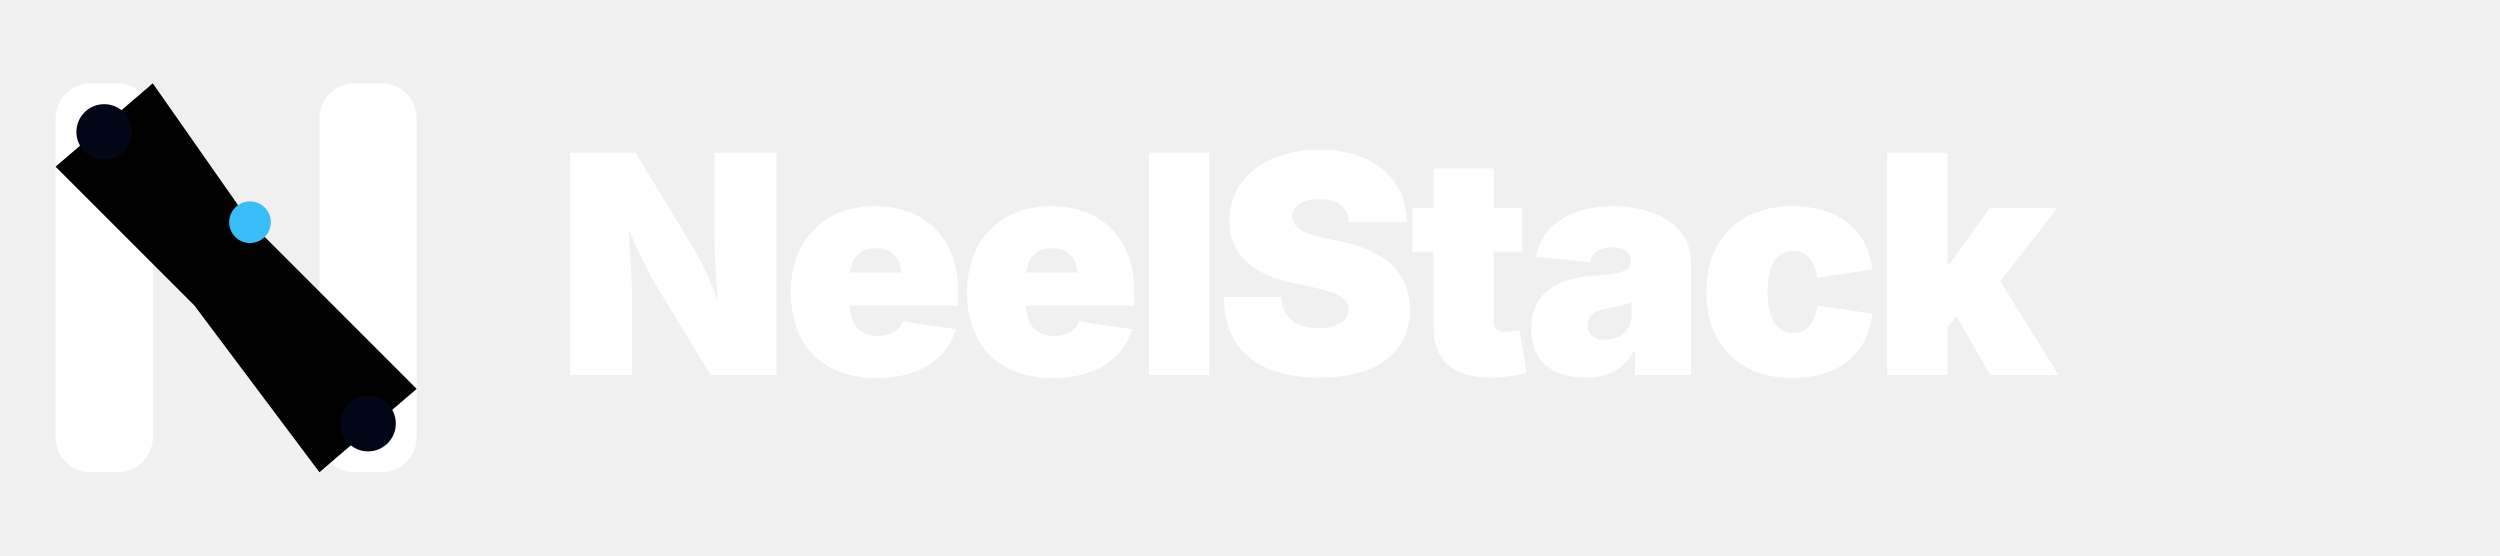
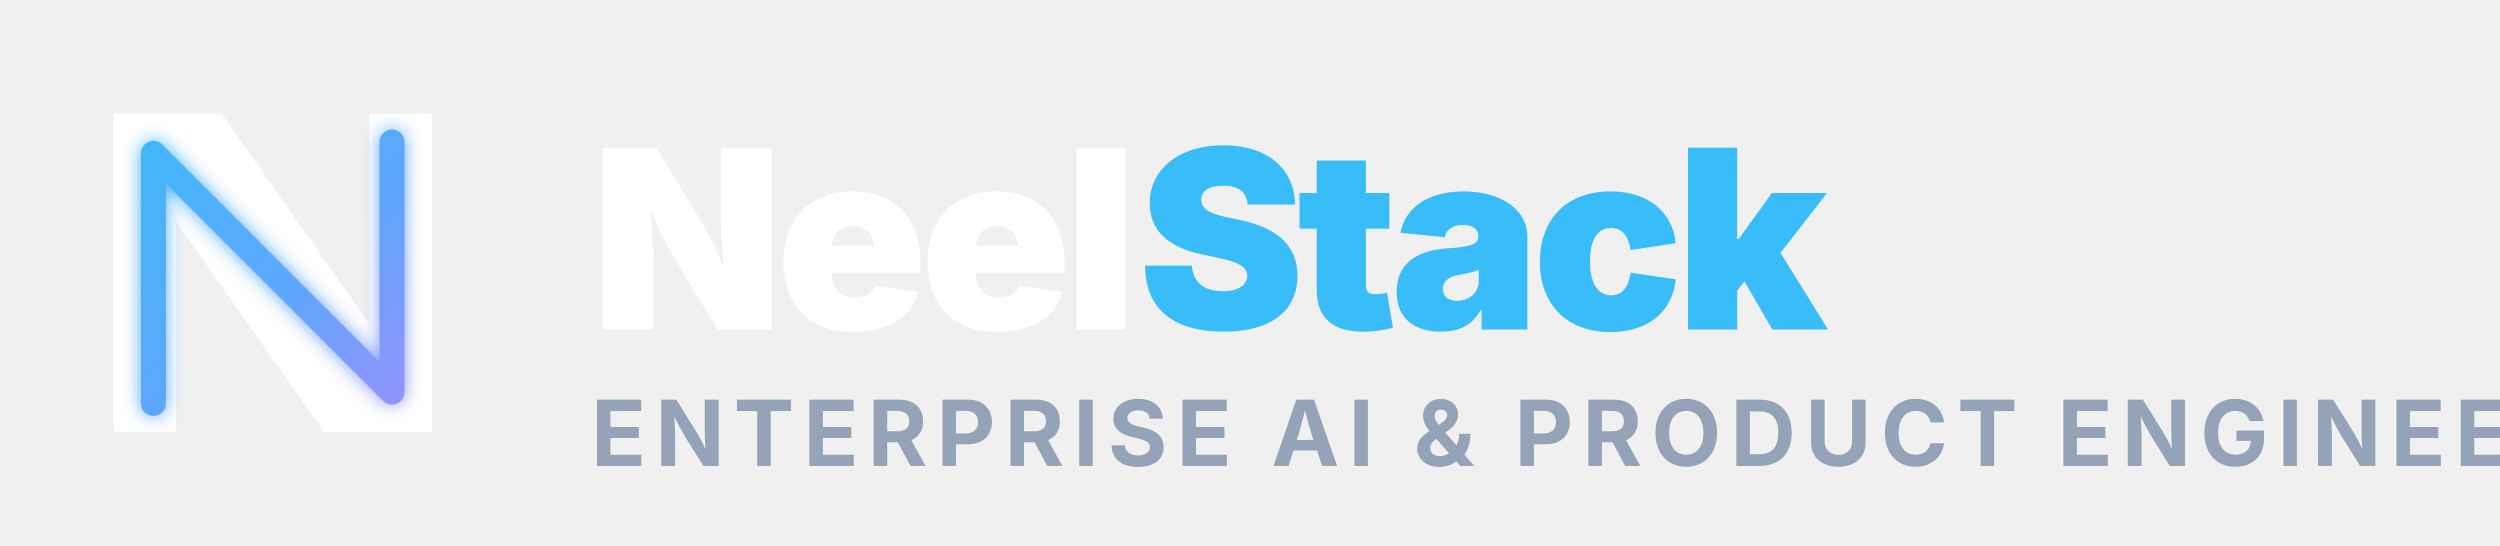
- <svg xmlns="http://www.w3.org/2000/svg" width="180" height="40" viewBox="0 0 180 40" fill="none">
-   <rect x="4" y="6" width="7" height="28" rx="2.5" fill="#FFFFFF" />
-   <rect x="23" y="6" width="7" height="28" rx="2.5" fill="#FFFFFF" />
-   <path d="M 4 12 L 11 6 L 18 16 L 30 28 L 23 34 L 14 22 Z" fill="url(#code-stack-full-dark)" />
-   <circle cx="7.5" cy="9.5" r="2" fill="#020617" />
-   <circle cx="18" cy="16" r="1.5" fill="#38BDF8" />
-   <circle cx="26.5" cy="30.5" r="2" fill="#020617" />
-   <text x="40" y="27" font-family="-apple-system, BlinkMacSystemFont, 'Inter', 'Segoe UI', Roboto, Helvetica, Arial, sans-serif" font-weight="900" font-size="22" fill="#FFFFFF" letter-spacing="-0.03em">NeelStack</text>
+ <svg xmlns="http://www.w3.org/2000/svg" width="220" height="48" viewBox="0 0 220 48" fill="none">
  <defs>
-     <linearGradient id="code-stack-full-dark" x1="4" y1="6" x2="30" y2="34" gradientUnits="userSpaceOnUse">
-       <stop offset="0%" stopColor="#38BDF8" />
-       <stop offset="50%" stopColor="#8B5CF6" />
-       <stop offset="100%" stopColor="#C084FC" />
+     <linearGradient id="ld-unified-grad" x1="4" y1="4" x2="40" y2="40" gradientUnits="userSpaceOnUse">
+       <stop offset="0%" stop-color="#38bdf8" />
+       <stop offset="50%" stop-color="#60a5fa" />
+       <stop offset="100%" stop-color="#c084fc" />
    </linearGradient>
+     <filter id="ld-glow-filter" x="-20%" y="-20%" width="140%" height="140%">
+       <feGaussianBlur stdDeviation="0.8" result="blur" />
+       <feMerge>
+         <feMergeNode in="blur" />
+         <feMergeNode in="SourceGraphic" />
+       </feMerge>
+     </filter>
  </defs>
+   <g transform="translate(4, 4)">
+     <path d="M 6 6 H 15.5 L 28.5 24.5 V 6 H 34 V 34 H 24.5 L 11.5 15.5 V 34 H 6 V 6 Z" fill="#ffffff" />
+     <path d="M 9.5 31.5 V 9.5 L 30.5 30.5 V 8.5" stroke="url(#ld-unified-grad)" stroke-width="2.2" stroke-linecap="round" stroke-linejoin="round" filter="url(#ld-glow-filter)" />
+   </g>
+   <text x="52" y="29" font-family="Plus Jakarta Sans, Inter, sans-serif" font-size="22" font-weight="900" letter-spacing="-0.03em" fill="#ffffff">Neel<tspan fill="#38bdf8">Stack</tspan>
+   </text>
+   <text x="52" y="41" font-family="Inter, sans-serif" font-size="8" font-weight="700" letter-spacing="0.1em" fill="#94a3b8">ENTERPRISE AI &amp; PRODUCT ENGINEERING</text>
</svg>
